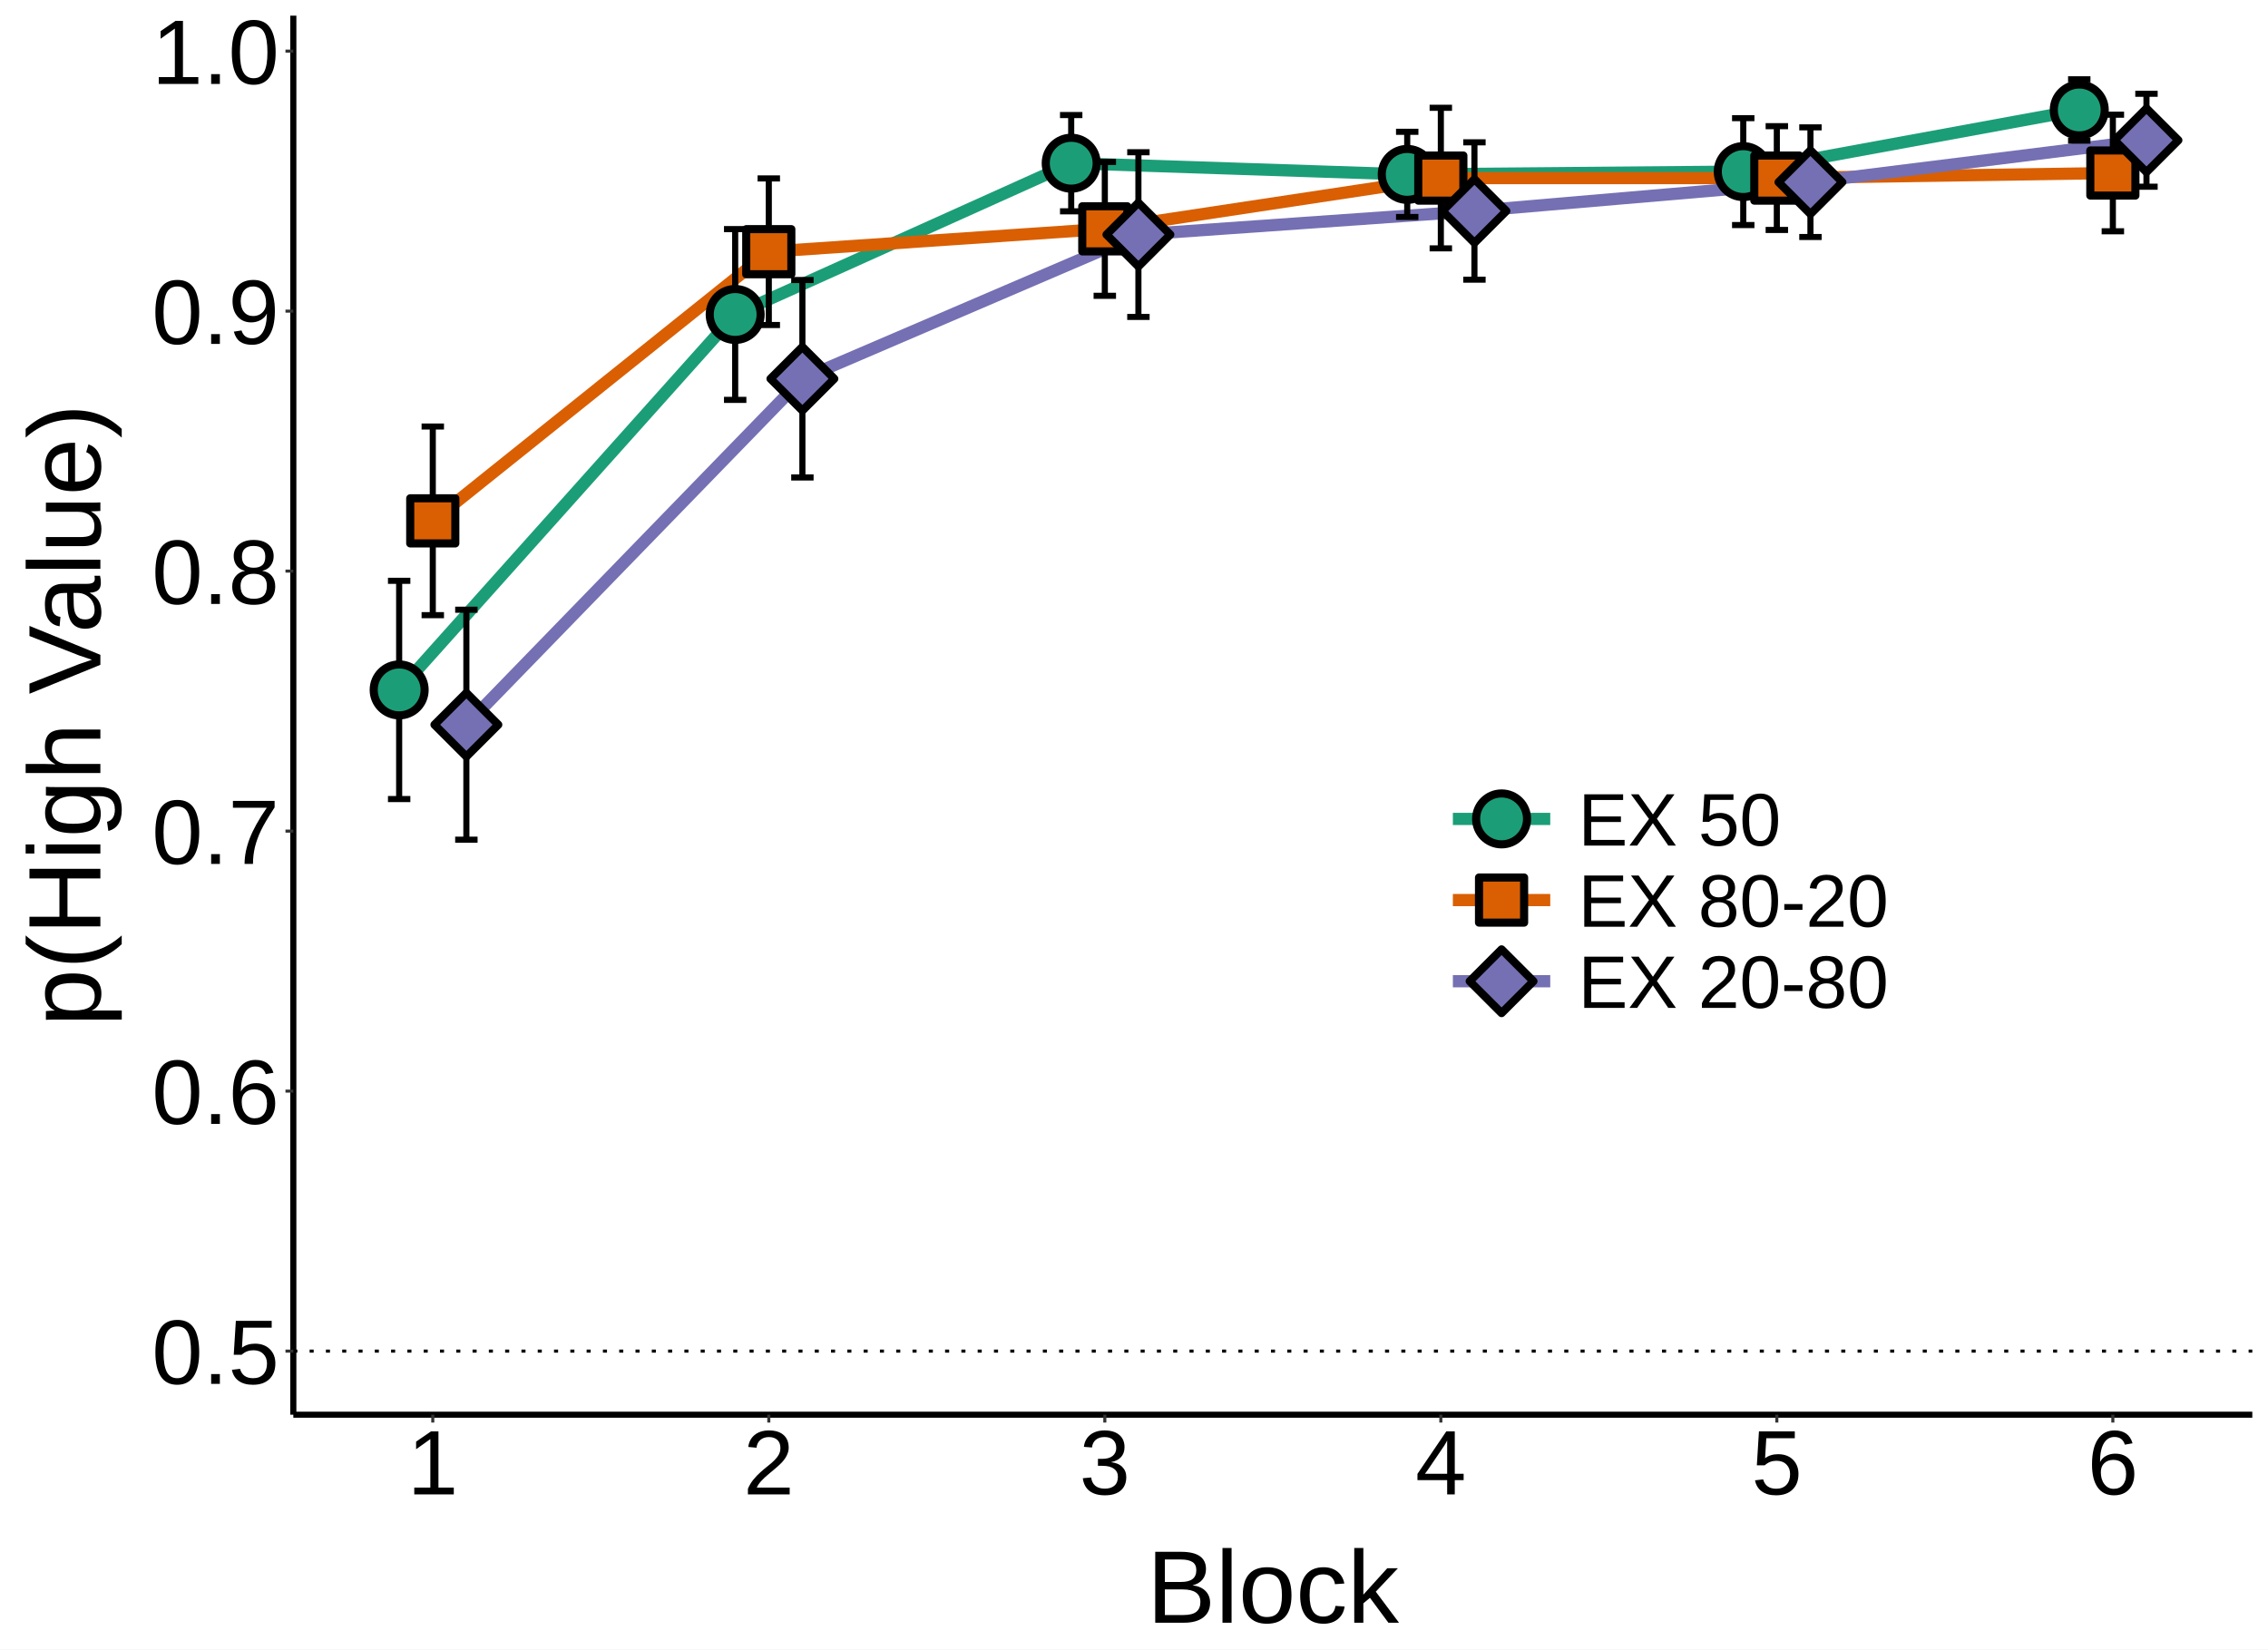
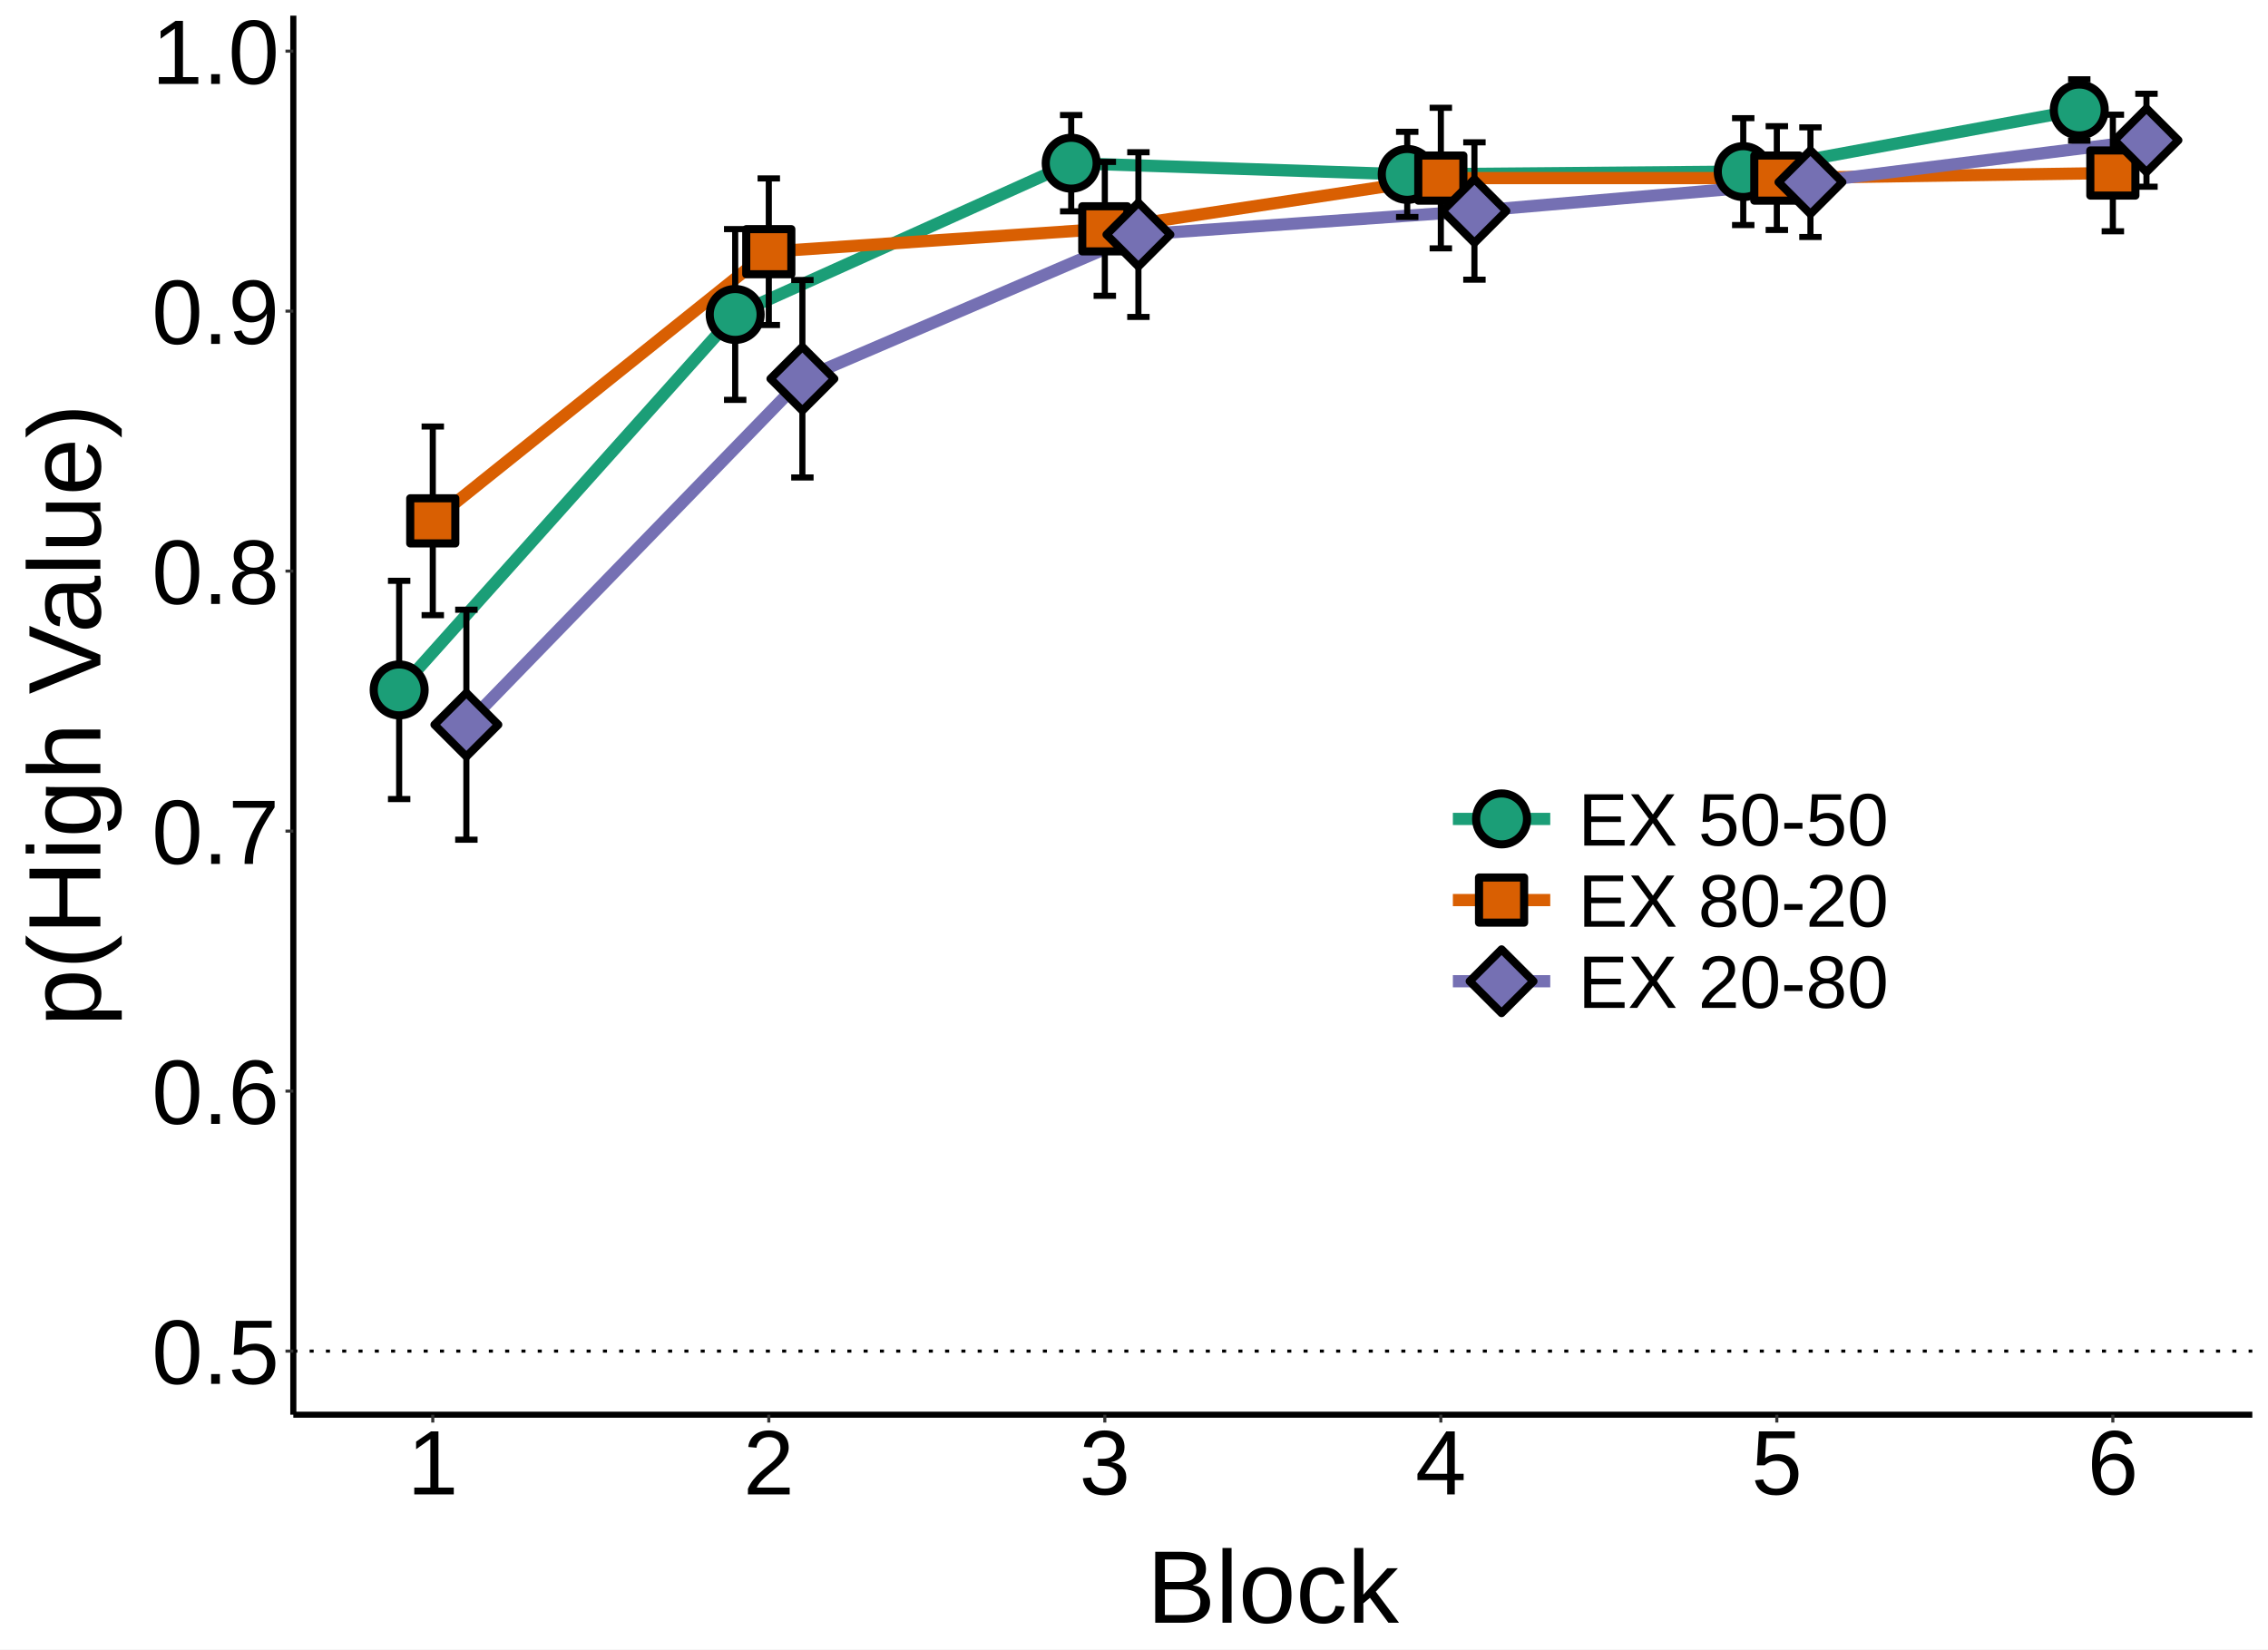
<svg xmlns="http://www.w3.org/2000/svg" class="svglite" width="792.00pt" height="576.00pt" viewBox="0 0 792.00 576.00">
  <defs>
    <style type="text/css">
    .svglite line, .svglite polyline, .svglite polygon, .svglite path, .svglite rect, .svglite circle {
      fill: none;
      stroke: #000000;
      stroke-linecap: round;
      stroke-linejoin: round;
      stroke-miterlimit: 10.00;
    }
    .svglite text {
      white-space: pre;
    }
  </style>
  </defs>
  <rect width="100%" height="100%" style="stroke: none; fill: #FFFFFF;" />
  <defs>
    <clipPath id="cpMC4wMHw3OTIuMDB8MC4wMHw1NzYuMDA=">
      <rect x="0.00" y="0.00" width="792.00" height="576.00" />
    </clipPath>
  </defs>
  <g clip-path="url(#cpMC4wMHw3OTIuMDB8MC4wMHw1NzYuMDA=)">
    <rect x="0.00" y="0.00" width="792.00" height="576.00" style="stroke-width: 1.07; stroke: #FFFFFF; fill: #FFFFFF;" />
  </g>
  <defs>
    <clipPath id="cpMTAyLjQzfDc4Ni41Mnw1LjQ4fDQ5NC4wOA==">
      <rect x="102.43" y="5.48" width="684.09" height="488.60" />
    </clipPath>
  </defs>
  <g clip-path="url(#cpMTAyLjQzfDc4Ni41Mnw1LjQ4fDQ5NC4wOA==)">
    <rect x="102.43" y="5.48" width="684.09" height="488.60" style="stroke-width: 1.07; stroke: none; fill: #FFFFFF;" />
    <line x1="102.43" y1="471.87" x2="786.52" y2="471.87" style="stroke-width: 1.07; stroke-dasharray: 1.42,4.27; stroke-linecap: butt;" />
    <polyline points="139.39,240.95 256.73,109.83 374.07,57.00 491.41,60.91 608.75,59.93 726.09,38.40 " style="stroke-width: 4.27; stroke: #1B9E77; stroke-linecap: butt;" />
    <polyline points="151.13,181.90 268.47,87.91 385.81,79.93 503.15,62.19 620.48,62.19 737.82,60.42 " style="stroke-width: 4.27; stroke: #D95F02; stroke-linecap: butt;" />
    <polyline points="162.86,253.10 280.20,132.28 397.54,81.93 514.88,73.69 632.22,63.62 749.56,48.98 " style="stroke-width: 4.27; stroke: #7570B3; stroke-linecap: butt;" />
    <polyline points="135.48,202.84 143.30,202.84 " style="stroke-width: 2.13; stroke-linecap: butt;" />
    <polyline points="139.39,202.84 139.39,279.06 " style="stroke-width: 2.13; stroke-linecap: butt;" />
    <polyline points="135.48,279.06 143.30,279.06 " style="stroke-width: 2.13; stroke-linecap: butt;" />
    <polyline points="252.82,80.01 260.64,80.01 " style="stroke-width: 2.13; stroke-linecap: butt;" />
    <polyline points="256.73,80.01 256.73,139.65 " style="stroke-width: 2.13; stroke-linecap: butt;" />
    <polyline points="252.82,139.65 260.64,139.65 " style="stroke-width: 2.13; stroke-linecap: butt;" />
    <polyline points="370.16,40.18 377.98,40.18 " style="stroke-width: 2.13; stroke-linecap: butt;" />
    <polyline points="374.07,40.18 374.07,73.81 " style="stroke-width: 2.13; stroke-linecap: butt;" />
    <polyline points="370.16,73.81 377.98,73.81 " style="stroke-width: 2.13; stroke-linecap: butt;" />
    <polyline points="487.50,46.04 495.32,46.04 " style="stroke-width: 2.13; stroke-linecap: butt;" />
    <polyline points="491.41,46.04 491.41,75.78 " style="stroke-width: 2.13; stroke-linecap: butt;" />
    <polyline points="487.50,75.78 495.32,75.78 " style="stroke-width: 2.13; stroke-linecap: butt;" />
    <polyline points="604.84,41.27 612.66,41.27 " style="stroke-width: 2.13; stroke-linecap: butt;" />
    <polyline points="608.75,41.27 608.75,78.59 " style="stroke-width: 2.13; stroke-linecap: butt;" />
    <polyline points="604.84,78.59 612.66,78.59 " style="stroke-width: 2.13; stroke-linecap: butt;" />
    <polyline points="722.18,27.69 730.00,27.69 " style="stroke-width: 2.13; stroke-linecap: butt;" />
    <polyline points="726.09,27.69 726.09,49.12 " style="stroke-width: 2.13; stroke-linecap: butt;" />
    <polyline points="722.18,49.12 730.00,49.12 " style="stroke-width: 2.13; stroke-linecap: butt;" />
    <polyline points="147.22,148.96 155.04,148.96 " style="stroke-width: 2.13; stroke-linecap: butt;" />
    <polyline points="151.13,148.96 151.13,214.85 " style="stroke-width: 2.13; stroke-linecap: butt;" />
    <polyline points="147.22,214.85 155.04,214.85 " style="stroke-width: 2.13; stroke-linecap: butt;" />
    <polyline points="264.55,62.31 272.38,62.31 " style="stroke-width: 2.13; stroke-linecap: butt;" />
    <polyline points="268.47,62.31 268.47,113.51 " style="stroke-width: 2.13; stroke-linecap: butt;" />
    <polyline points="264.55,113.51 272.38,113.51 " style="stroke-width: 2.13; stroke-linecap: butt;" />
    <polyline points="381.89,56.54 389.72,56.54 " style="stroke-width: 2.13; stroke-linecap: butt;" />
    <polyline points="385.81,56.54 385.81,103.31 " style="stroke-width: 2.13; stroke-linecap: butt;" />
    <polyline points="381.89,103.31 389.72,103.31 " style="stroke-width: 2.13; stroke-linecap: butt;" />
    <polyline points="499.23,37.64 507.06,37.64 " style="stroke-width: 2.13; stroke-linecap: butt;" />
    <polyline points="503.15,37.64 503.15,86.74 " style="stroke-width: 2.13; stroke-linecap: butt;" />
    <polyline points="499.23,86.74 507.06,86.74 " style="stroke-width: 2.13; stroke-linecap: butt;" />
    <polyline points="616.57,44.07 624.40,44.07 " style="stroke-width: 2.13; stroke-linecap: butt;" />
    <polyline points="620.48,44.07 620.48,80.31 " style="stroke-width: 2.13; stroke-linecap: butt;" />
    <polyline points="616.57,80.31 624.40,80.31 " style="stroke-width: 2.13; stroke-linecap: butt;" />
    <polyline points="733.91,40.06 741.74,40.06 " style="stroke-width: 2.13; stroke-linecap: butt;" />
    <polyline points="737.82,40.06 737.82,80.78 " style="stroke-width: 2.13; stroke-linecap: butt;" />
    <polyline points="733.91,80.78 741.74,80.78 " style="stroke-width: 2.13; stroke-linecap: butt;" />
    <polyline points="158.95,212.94 166.77,212.94 " style="stroke-width: 2.13; stroke-linecap: butt;" />
    <polyline points="162.86,212.94 162.86,293.26 " style="stroke-width: 2.13; stroke-linecap: butt;" />
    <polyline points="158.95,293.26 166.77,293.26 " style="stroke-width: 2.13; stroke-linecap: butt;" />
    <polyline points="276.29,97.80 284.11,97.80 " style="stroke-width: 2.13; stroke-linecap: butt;" />
    <polyline points="280.20,97.80 280.20,166.75 " style="stroke-width: 2.13; stroke-linecap: butt;" />
    <polyline points="276.29,166.75 284.11,166.75 " style="stroke-width: 2.13; stroke-linecap: butt;" />
    <polyline points="393.63,53.17 401.45,53.17 " style="stroke-width: 2.13; stroke-linecap: butt;" />
    <polyline points="397.54,53.17 397.54,110.69 " style="stroke-width: 2.13; stroke-linecap: butt;" />
    <polyline points="393.63,110.69 401.45,110.69 " style="stroke-width: 2.13; stroke-linecap: butt;" />
    <polyline points="510.97,49.71 518.79,49.71 " style="stroke-width: 2.13; stroke-linecap: butt;" />
    <polyline points="514.88,49.71 514.88,97.68 " style="stroke-width: 2.13; stroke-linecap: butt;" />
    <polyline points="510.97,97.68 518.79,97.68 " style="stroke-width: 2.13; stroke-linecap: butt;" />
    <polyline points="628.31,44.48 636.13,44.48 " style="stroke-width: 2.13; stroke-linecap: butt;" />
    <polyline points="632.22,44.48 632.22,82.77 " style="stroke-width: 2.13; stroke-linecap: butt;" />
    <polyline points="628.31,82.77 636.13,82.77 " style="stroke-width: 2.13; stroke-linecap: butt;" />
    <polyline points="745.65,32.75 753.47,32.75 " style="stroke-width: 2.13; stroke-linecap: butt;" />
    <polyline points="749.56,32.75 749.56,65.21 " style="stroke-width: 2.13; stroke-linecap: butt;" />
    <polyline points="745.65,65.21 753.47,65.21 " style="stroke-width: 2.13; stroke-linecap: butt;" />
    <circle cx="139.39" cy="240.95" r="8.89" style="stroke-width: 2.83; fill: #1B9E77;" />
    <circle cx="256.73" cy="109.83" r="8.89" style="stroke-width: 2.83; fill: #1B9E77;" />
    <circle cx="374.07" cy="57.00" r="8.89" style="stroke-width: 2.83; fill: #1B9E77;" />
    <circle cx="491.41" cy="60.91" r="8.89" style="stroke-width: 2.83; fill: #1B9E77;" />
    <circle cx="608.75" cy="59.93" r="8.89" style="stroke-width: 2.83; fill: #1B9E77;" />
    <circle cx="726.09" cy="38.40" r="8.89" style="stroke-width: 2.83; fill: #1B9E77;" />
    <rect x="143.25" y="174.03" width="15.75" height="15.75" style="stroke-width: 2.83; fill: #D95F02;" />
    <rect x="260.59" y="80.03" width="15.75" height="15.75" style="stroke-width: 2.83; fill: #D95F02;" />
    <rect x="377.93" y="72.05" width="15.75" height="15.75" style="stroke-width: 2.83; fill: #D95F02;" />
    <rect x="495.27" y="54.32" width="15.75" height="15.75" style="stroke-width: 2.83; fill: #D95F02;" />
    <rect x="612.61" y="54.32" width="15.75" height="15.75" style="stroke-width: 2.83; fill: #D95F02;" />
    <rect x="729.95" y="52.55" width="15.75" height="15.75" style="stroke-width: 2.83; fill: #D95F02;" />
    <polygon points="162.86,264.24 174.00,253.10 162.86,241.96 151.72,253.10 " style="stroke-width: 2.83; fill: #7570B3;" />
    <polygon points="280.20,143.41 291.34,132.28 280.20,121.14 269.06,132.28 " style="stroke-width: 2.83; fill: #7570B3;" />
    <polygon points="397.54,93.07 408.68,81.93 397.54,70.79 386.40,81.93 " style="stroke-width: 2.83; fill: #7570B3;" />
    <polygon points="514.88,84.83 526.02,73.69 514.88,62.56 503.74,73.69 " style="stroke-width: 2.83; fill: #7570B3;" />
    <polygon points="632.22,74.76 643.36,63.62 632.22,52.49 621.08,63.62 " style="stroke-width: 2.83; fill: #7570B3;" />
    <polygon points="749.56,60.12 760.70,48.98 749.56,37.84 738.42,48.98 " style="stroke-width: 2.83; fill: #7570B3;" />
  </g>
  <g clip-path="url(#cpMC4wMHw3OTIuMDB8MC4wMHw1NzYuMDA=)">
    <polyline points="102.43,494.08 102.43,5.48 " style="stroke-width: 2.13; stroke-linecap: butt;" />
    <text x="97.50" y="483.32" text-anchor="end" style="font-size: 32.00px; font-family: &quot;Arial&quot;;" textLength="44.49px" lengthAdjust="spacingAndGlyphs">0.5</text>
    <text x="97.50" y="392.52" text-anchor="end" style="font-size: 32.00px; font-family: &quot;Arial&quot;;" textLength="44.49px" lengthAdjust="spacingAndGlyphs">0.6</text>
    <text x="97.50" y="301.72" text-anchor="end" style="font-size: 32.00px; font-family: &quot;Arial&quot;;" textLength="44.49px" lengthAdjust="spacingAndGlyphs">0.7</text>
    <text x="97.50" y="210.92" text-anchor="end" style="font-size: 32.00px; font-family: &quot;Arial&quot;;" textLength="44.49px" lengthAdjust="spacingAndGlyphs">0.8</text>
    <text x="97.50" y="120.11" text-anchor="end" style="font-size: 32.00px; font-family: &quot;Arial&quot;;" textLength="44.49px" lengthAdjust="spacingAndGlyphs">0.9</text>
    <text x="97.50" y="29.31" text-anchor="end" style="font-size: 32.00px; font-family: &quot;Arial&quot;;" textLength="44.49px" lengthAdjust="spacingAndGlyphs">1.0</text>
    <polyline points="99.69,471.87 102.43,471.87 " style="stroke-width: 1.07; stroke: #333333; stroke-linecap: butt;" />
    <polyline points="99.69,381.07 102.43,381.07 " style="stroke-width: 1.07; stroke: #333333; stroke-linecap: butt;" />
    <polyline points="99.69,290.26 102.43,290.26 " style="stroke-width: 1.07; stroke: #333333; stroke-linecap: butt;" />
    <polyline points="99.69,199.46 102.43,199.46 " style="stroke-width: 1.07; stroke: #333333; stroke-linecap: butt;" />
    <polyline points="99.69,108.66 102.43,108.66 " style="stroke-width: 1.07; stroke: #333333; stroke-linecap: butt;" />
    <polyline points="99.69,17.86 102.43,17.86 " style="stroke-width: 1.07; stroke: #333333; stroke-linecap: butt;" />
    <polyline points="102.43,494.08 786.52,494.08 " style="stroke-width: 2.13; stroke-linecap: butt;" />
    <polyline points="151.13,496.82 151.13,494.08 " style="stroke-width: 1.07; stroke: #333333; stroke-linecap: butt;" />
    <polyline points="268.47,496.82 268.47,494.08 " style="stroke-width: 1.07; stroke: #333333; stroke-linecap: butt;" />
    <polyline points="385.81,496.82 385.81,494.08 " style="stroke-width: 1.07; stroke: #333333; stroke-linecap: butt;" />
    <polyline points="503.15,496.82 503.15,494.08 " style="stroke-width: 1.07; stroke: #333333; stroke-linecap: butt;" />
    <polyline points="620.48,496.82 620.48,494.08 " style="stroke-width: 1.07; stroke: #333333; stroke-linecap: butt;" />
    <polyline points="737.82,496.82 737.82,494.08 " style="stroke-width: 1.07; stroke: #333333; stroke-linecap: butt;" />
    <text x="151.13" y="521.92" text-anchor="middle" style="font-size: 32.00px; font-family: &quot;Arial&quot;;" textLength="17.80px" lengthAdjust="spacingAndGlyphs">1</text>
    <text x="268.47" y="521.92" text-anchor="middle" style="font-size: 32.00px; font-family: &quot;Arial&quot;;" textLength="17.80px" lengthAdjust="spacingAndGlyphs">2</text>
    <text x="385.81" y="521.92" text-anchor="middle" style="font-size: 32.00px; font-family: &quot;Arial&quot;;" textLength="17.80px" lengthAdjust="spacingAndGlyphs">3</text>
    <text x="503.15" y="521.92" text-anchor="middle" style="font-size: 32.00px; font-family: &quot;Arial&quot;;" textLength="17.80px" lengthAdjust="spacingAndGlyphs">4</text>
    <text x="620.48" y="521.92" text-anchor="middle" style="font-size: 32.00px; font-family: &quot;Arial&quot;;" textLength="17.80px" lengthAdjust="spacingAndGlyphs">5</text>
    <text x="737.82" y="521.92" text-anchor="middle" style="font-size: 32.00px; font-family: &quot;Arial&quot;;" textLength="17.80px" lengthAdjust="spacingAndGlyphs">6</text>
    <text x="444.48" y="566.73" text-anchor="middle" style="font-size: 36.00px; font-family: &quot;Arial&quot;;" textLength="88.03px" lengthAdjust="spacingAndGlyphs">Block</text>
    <text transform="translate(35.05,249.78) rotate(-90)" text-anchor="middle" style="font-size: 36.00px; font-family: &quot;Arial&quot;;" textLength="217.45px" lengthAdjust="spacingAndGlyphs">p(High Value)</text>
    <rect x="497.62" y="234.93" width="167.35" height="127.42" style="stroke-width: 0.75; stroke: #FFFFFF; fill: #FFFFFF;" />
    <rect x="503.10" y="271.83" width="42.52" height="28.35" style="stroke-width: 1.07; stroke: none; fill: #FFFFFF;" />
    <line x1="507.35" y1="286.00" x2="541.36" y2="286.00" style="stroke-width: 4.27; stroke: #1B9E77; stroke-linecap: butt;" />
    <circle cx="524.36" cy="286.00" r="8.89" style="stroke-width: 2.83; fill: #1B9E77;" />
    <rect x="503.10" y="300.18" width="42.52" height="28.35" style="stroke-width: 1.07; stroke: none; fill: #FFFFFF;" />
    <line x1="507.35" y1="314.35" x2="541.36" y2="314.35" style="stroke-width: 4.27; stroke: #D95F02; stroke-linecap: butt;" />
    <rect x="516.48" y="306.47" width="15.75" height="15.75" style="stroke-width: 2.83; fill: #D95F02;" />
    <rect x="503.10" y="328.52" width="42.52" height="28.35" style="stroke-width: 1.07; stroke: none; fill: #FFFFFF;" />
    <line x1="507.35" y1="342.70" x2="541.36" y2="342.70" style="stroke-width: 4.27; stroke: #7570B3; stroke-linecap: butt;" />
    <polygon points="524.36,353.83 535.49,342.70 524.36,331.56 513.22,342.70 " style="stroke-width: 2.83; fill: #7570B3;" />
-     <text x="551.10" y="295.31" style="font-size: 26.00px; font-family: &quot;Arial&quot;;" textLength="70.83px" lengthAdjust="spacingAndGlyphs">EX 50</text>
+     <text x="551.10" y="295.31" style="font-size: 26.00px; font-family: &quot;Arial&quot;;" textLength="108.40px" lengthAdjust="spacingAndGlyphs">EX 50-50</text>
    <text x="551.10" y="323.66" style="font-size: 26.00px; font-family: &quot;Arial&quot;;" textLength="108.40px" lengthAdjust="spacingAndGlyphs">EX 80-20</text>
    <text x="551.10" y="352.00" style="font-size: 26.00px; font-family: &quot;Arial&quot;;" textLength="108.40px" lengthAdjust="spacingAndGlyphs">EX 20-80</text>
  </g>
</svg>
